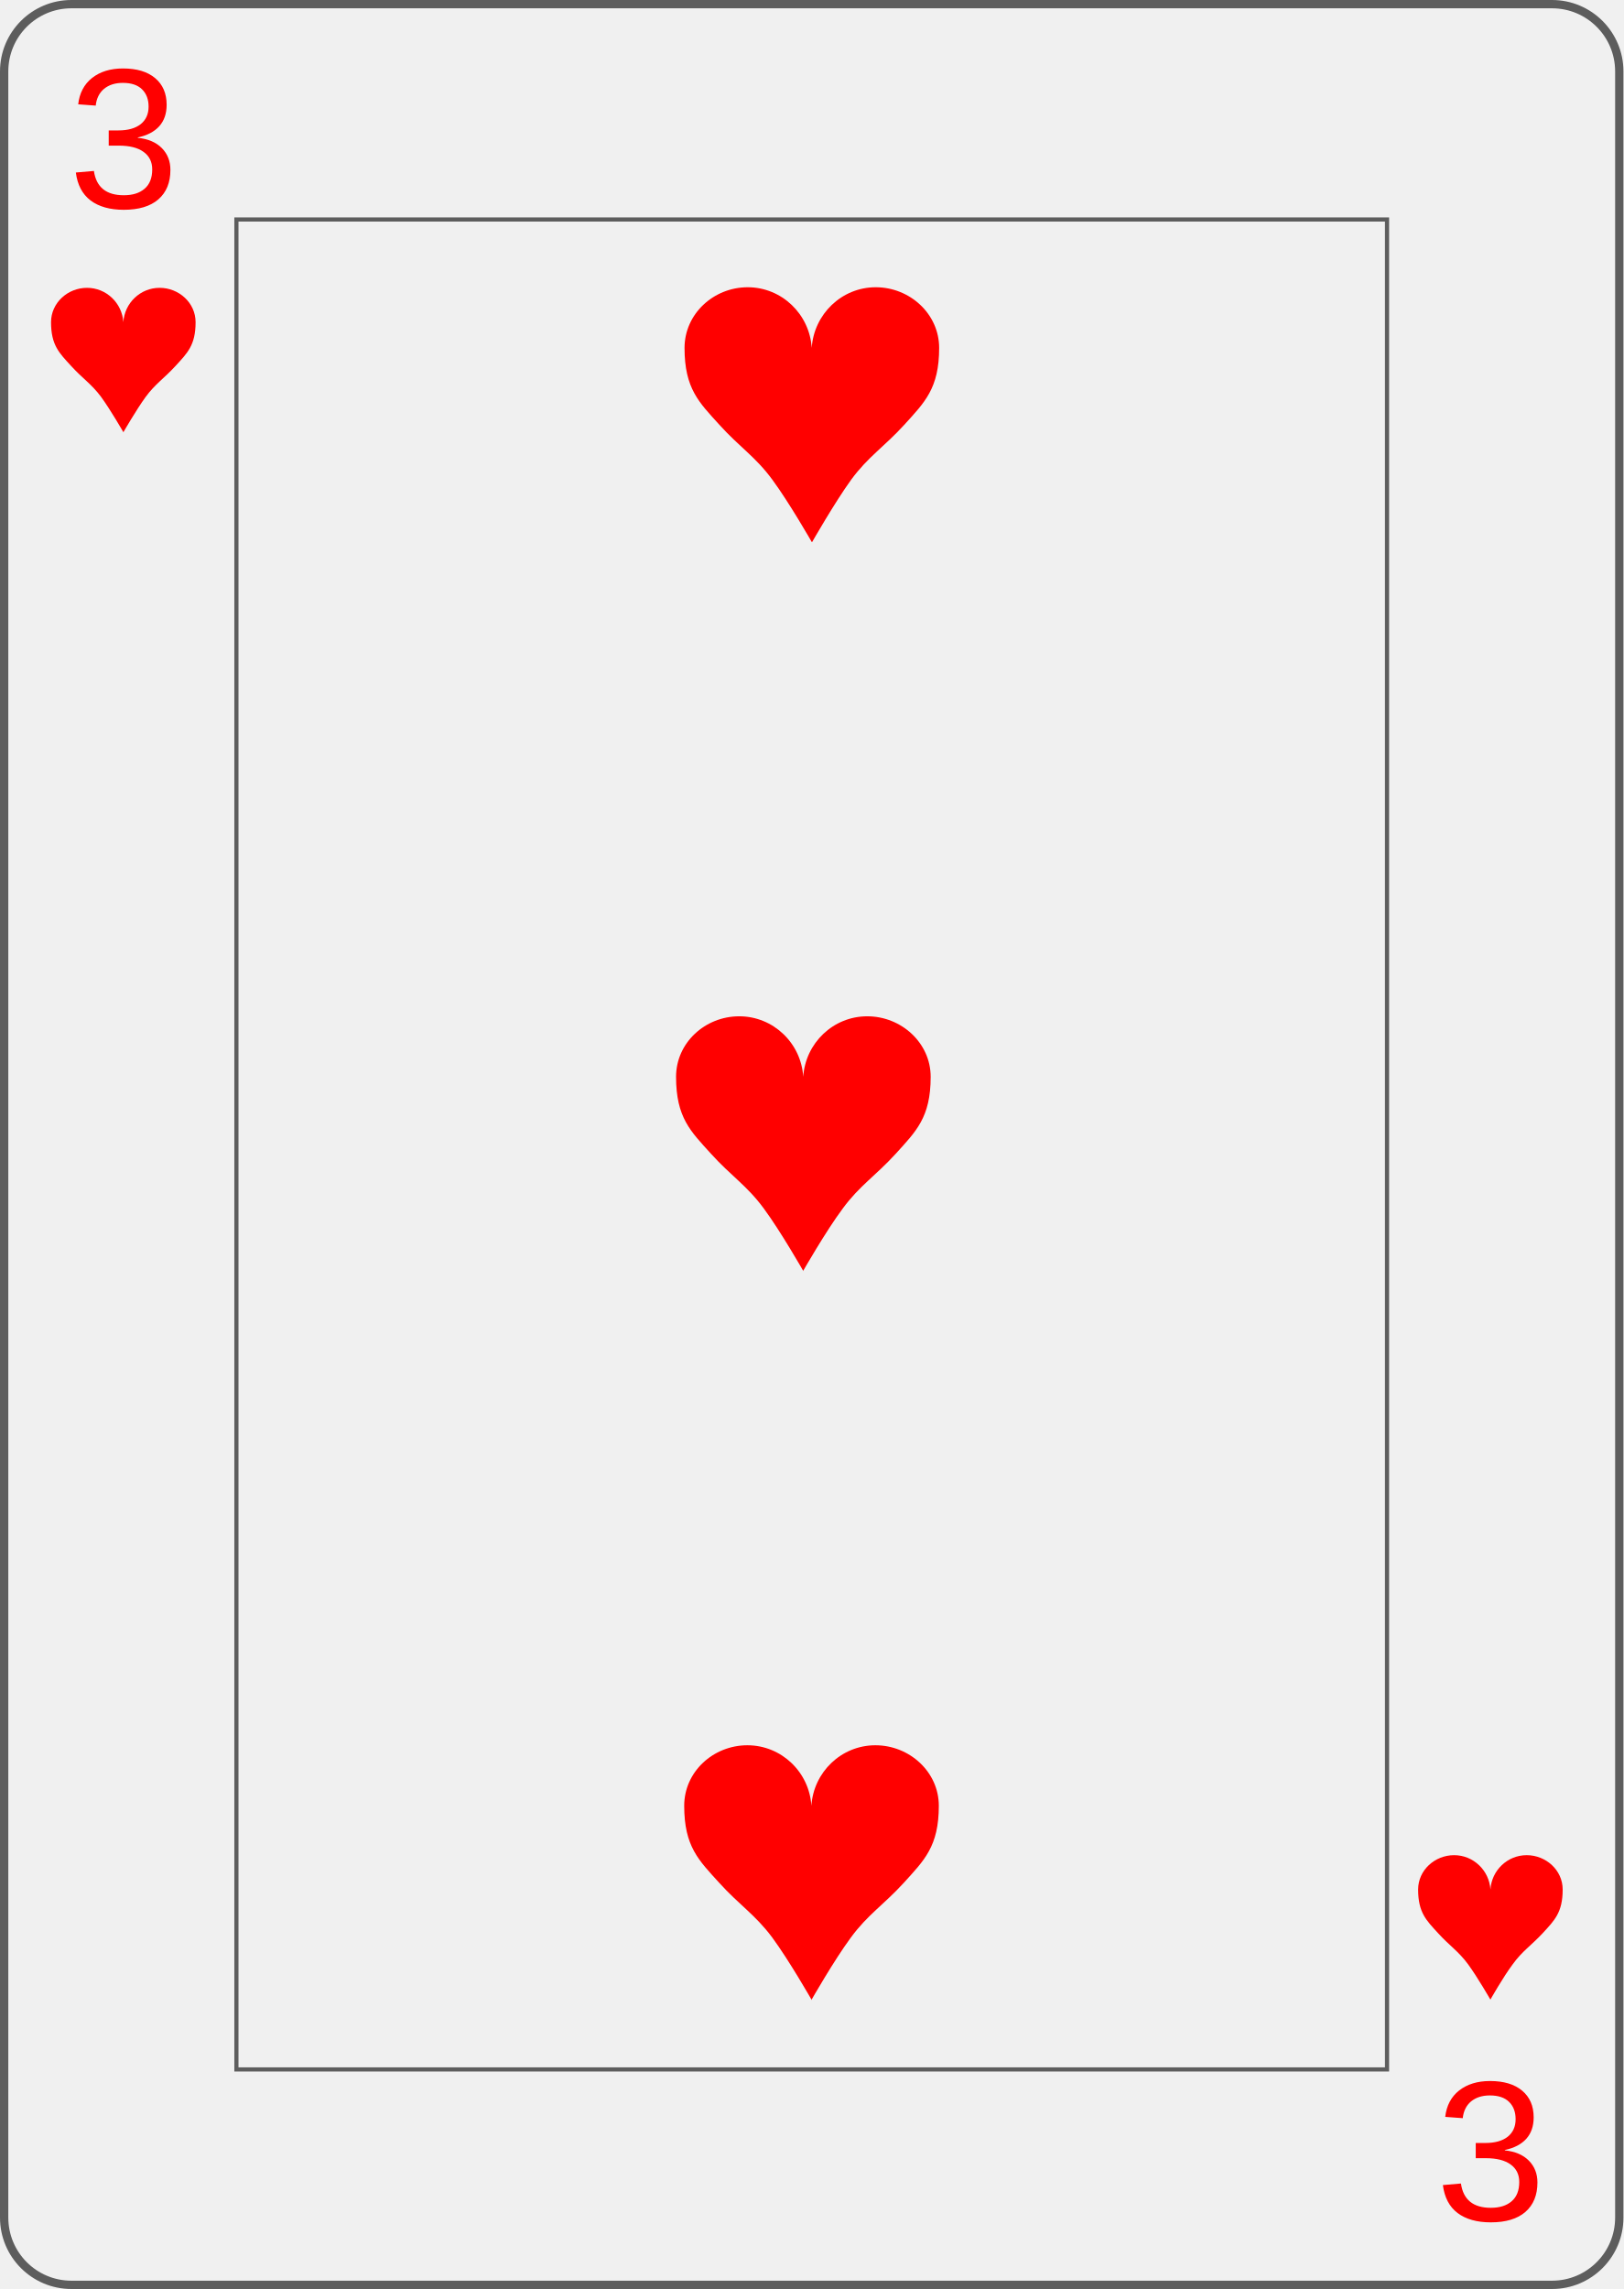
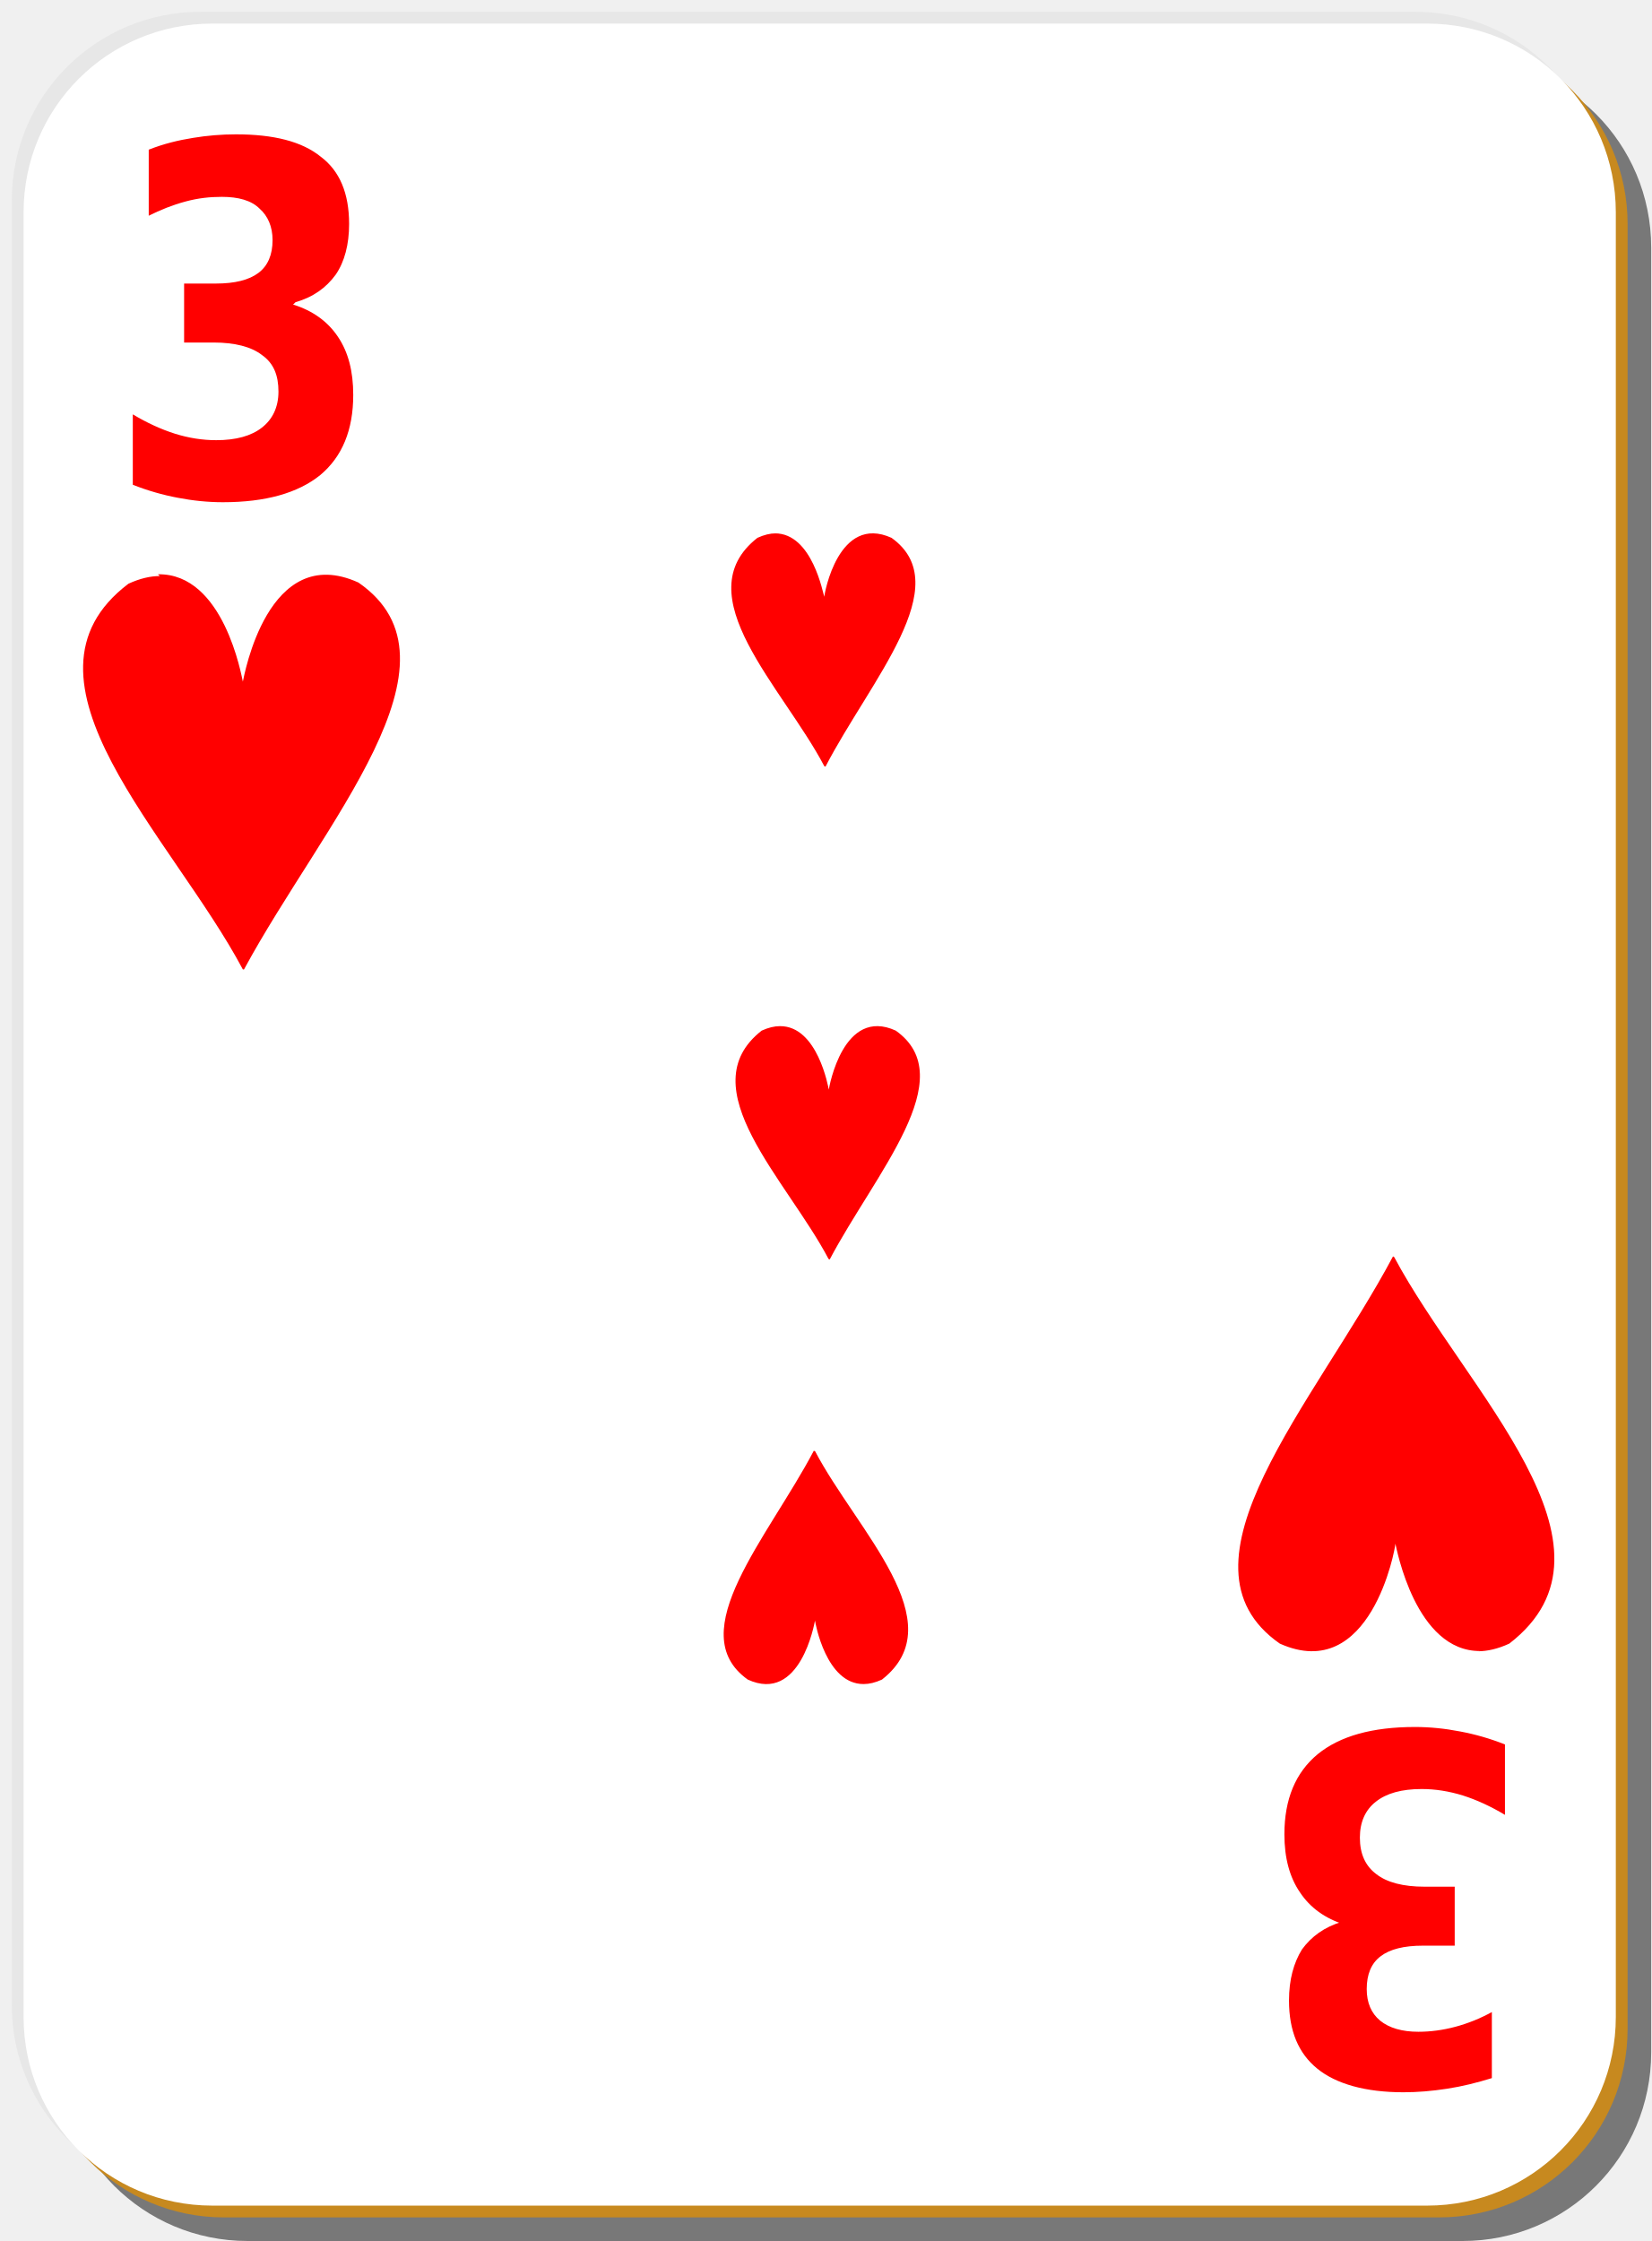
- <svg xmlns="http://www.w3.org/2000/svg" width="195.3" height="275.32" viewBox="0 0 195.3 275.32" version="1">
-   <g>
-     <g fill="none" stroke="#000" transform="translate(-276.37 -312.7)">
-       <rect width="194.3" height="274.32" x="276.87" y="313.2" ry="8.09" rx="8.09" opacity=".61" />
-       <rect width="138.42" height="222.51" x="304.81" y="339.1" stroke-width=".5" ry="0" rx="0" opacity=".61" />
-     </g>
-     <text x="226.4" y="324.86" fill="red" style="line-height:125%" font-size="24" font-family="Arial" transform="translate(-218.195 -299.86)">
-       <tspan x="226.4" y="324.86" style="line-height:125%">3</tspan>
-     </text>
-     <text x="390.85" y="566.93" fill="red" style="line-height:125%" font-size="24" font-family="Arial" transform="translate(-218.195 -299.86)">
-       <tspan x="390.85" y="566.93" style="line-height:125%">3</tspan>
-     </text>
-     <g fill="red">
-       <path d="M14.84 51.98s-1.55-2.7-2.7-4.27C11 46.18 9.9 45.5 8.54 44c-1.4-1.53-2.4-2.47-2.4-5.25 0-2.32 2-4.13 4.33-4.13 2.32 0 4.22 1.83 4.37 4.13.14-2.3 2.04-4.13 4.36-4.13 2.32 0 4.33 1.8 4.33 4.13 0 2.78-1 3.72-2.4 5.25-1.37 1.5-2.45 2.17-3.6 3.73-1.15 1.58-2.7 4.28-2.7 4.28z" />
-     </g>
-     <g fill="red">
-       <path d="M179.3 240.52s-1.55-2.7-2.7-4.27c-1.15-1.56-2.23-2.22-3.6-3.73-1.4-1.53-2.4-2.47-2.4-5.25 0-2.32 2-4.13 4.33-4.13 2.32 0 4.22 1.83 4.37 4.13.14-2.3 2.04-4.13 4.36-4.13 2.32 0 4.33 1.8 4.33 4.13 0 2.78-1 3.72-2.4 5.25-1.4 1.5-2.48 2.17-3.6 3.73-1.18 1.57-2.7 4.27-2.7 4.27z" />
-     </g>
-     <g fill="red">
-       <path d="M96.64 152.88s-2.72-4.77-4.76-7.53c-2.03-2.76-3.93-3.9-6.35-6.58-2.45-2.7-4.2-4.35-4.2-9.25 0-4.1 3.5-7.28 7.6-7.28s7.45 3.23 7.7 7.28c.26-4.05 3.6-7.28 7.7-7.28s7.63 3.2 7.63 7.28c0 4.9-1.77 6.56-4.2 9.25-2.44 2.67-4.34 3.82-6.37 6.58-2.06 2.76-4.78 7.53-4.78 7.53z" />
-     </g>
-     <g fill="red">
-       <path d="M97.65 240.56s-2.72-4.77-4.76-7.53c-2.06-2.76-3.96-3.9-6.38-6.58-2.45-2.7-4.2-4.35-4.2-9.25 0-4.1 3.5-7.28 7.6-7.28s7.45 3.23 7.7 7.28c.26-4.05 3.6-7.28 7.7-7.28s7.63 3.2 7.63 7.28c0 4.9-1.77 6.56-4.2 9.25-2.44 2.67-4.34 3.82-6.37 6.58-2.04 2.76-4.76 7.53-4.76 7.53z" />
-     </g>
-     <path fill="red" d="M97.66 65.2s-2.72-4.76-4.76-7.52c-2.03-2.76-3.93-3.9-6.35-6.58-2.45-2.7-4.2-4.35-4.2-9.25 0-4.1 3.5-7.3 7.6-7.3s7.45 3.25 7.7 7.3c.26-4.05 3.6-7.3 7.7-7.3s7.63 3.2 7.63 7.3c0 4.9-1.77 6.56-4.2 9.25-2.44 2.67-4.34 3.82-6.37 6.58-2 2.76-4.72 7.53-4.72 7.53z" />
-   </g>
+ <svg xmlns="http://www.w3.org/2000/svg" viewBox="0 0 140 190" version="1">
+   <path fill-opacity=".5" d="M21 5h103c8.86 0 16 7.14 16 16v153c0 8.86-7.14 16-16 16H21c-8.86 0-16-7.14-16-16V21c0-8.86 7.14-16 16-16z" />
+   <path fill="#e7e7e7" d="M17 1h103c8.86 0 16 7.14 16 16v153c0 8.86-7.14 16-16 16H17c-8.86 0-16-7.14-16-16V17C1 8.14 8.14 1 17 1z" />
+   <path fill="#c7891f" d="M19 3h103c8.86 0 16 7.14 16 16v153c0 8.86-7.14 16-16 16H19c-8.86 0-16-7.14-16-16V19c0-8.86 7.14-16 16-16z" />
+   <path fill="#fff" d="M18 2h103c8.86 0 16 7.14 16 16v153c0 8.86-7.14 16-16 16H18c-8.86 0-16-7.14-16-16V18C2 9.14 9.14 2 18 2z" />
+   <path fill="red" d="M24.85 25.82c1.67.52 2.94 1.44 3.8 2.73.88 1.3 1.3 2.93 1.3 4.93 0 2.97-.93 5.24-2.8 6.8-1.9 1.53-4.64 2.3-8.25 2.3-1.27 0-2.55-.13-3.84-.38-1.27-.24-2.53-.6-3.8-1.1v-5.97c1.2.72 2.4 1.27 3.57 1.64 1.18.37 2.35.55 3.5.55 1.68 0 2.98-.36 3.88-1.07.9-.7 1.4-1.73 1.4-3.05 0-1.37-.4-2.4-1.4-3.1-.9-.7-2.3-1.06-4.1-1.06h-2.5v-5h2.7c1.6 0 2.8-.3 3.6-.9.8-.6 1.2-1.54 1.2-2.78 0-1.15-.4-2.05-1.1-2.67-.7-.7-1.8-1-3.2-1-1 0-2 .1-3.1.4s-2.1.7-3.1 1.2v-5.6c1.27-.5 2.5-.8 3.76-1 1.2-.2 2.43-.3 3.63-.3 3.2 0 5.6.6 7.2 1.9 1.6 1.2 2.4 3.1 2.4 5.7 0 1.72-.38 3.2-1.14 4.3-.8 1.1-1.9 1.9-3.4 2.33" />
+   <path fill="red" fill-rule="evenodd" d="M13.55 48.84c-.8 0-1.68.2-2.66.65-10.7 8.1 3.7 21.4 9.7 32.7h.1c6.7-12.4 19.4-26.1 9.7-32.8-7.7-3.5-9.7 8-9.8 8.4-.1-.4-1.6-9.2-7.2-9.1z" />
+   <path fill="red" d="M114.02 163.18c-1.67-.52-2.94-1.44-3.8-2.74-.88-1.28-1.32-2.92-1.32-4.92 0-2.97.94-5.24 2.83-6.8 1.88-1.53 4.62-2.3 8.24-2.3 1.27 0 2.55.13 3.83.38 1.28.24 2.54.6 3.8 1.1v5.97c-1.2-.72-2.4-1.27-3.56-1.64-1.2-.37-2.35-.55-3.5-.55-1.7 0-2.98.36-3.88 1.07-.9.7-1.36 1.73-1.36 3.05 0 1.37.46 2.4 1.4 3.1.9.7 2.27 1.06 4.08 1.06h2.56v5h-2.7c-1.6 0-2.8.3-3.58.9-.8.6-1.18 1.54-1.18 2.78 0 1.15.38 2.05 1.14 2.68.77.62 1.85.94 3.24.94 1.03 0 2.08-.14 3.13-.42s2.1-.7 3.1-1.25v5.6c-1.3.4-2.5.7-3.8.9-1.3.2-2.5.3-3.7.3-3.2 0-5.7-.7-7.3-2s-2.4-3.2-2.4-5.78c0-1.77.4-3.2 1.1-4.33.8-1.1 1.9-1.9 3.4-2.35" />
+   <path fill="red" fill-rule="evenodd" d="M125.3 140c.8 0 1.7-.2 2.67-.65 10.64-8.2-3.7-21.42-9.76-32.77l-.1-.06c-6.6 12.4-19.3 26.06-9.6 32.83 7.7 3.46 9.8-8.06 9.8-8.47.1.36 1.7 9.15 7.2 9.1zM65.77 45.22c-.47 0-.98.12-1.55.38-6.18 4.84 2.15 12.66 5.67 19.36l.1.04c3.8-7.33 11.2-15.4 5.6-19.4-4.5-2.04-5.7 4.76-5.7 5-.1-.2-1-5.4-4.2-5.38zM66.13 87c-.47 0-.98.12-1.55.38-6.18 4.84 2.15 12.66 5.67 19.36l.1.04c3.87-7.33 11.23-15.4 5.6-19.4-4.45-2.04-5.64 4.76-5.68 5-.04-.2-.95-5.4-4.14-5.38zm7.1 55.78c.47 0 .98-.12 1.55-.38 6.18-4.84-2.15-12.65-5.67-19.36L69 123c-3.86 7.34-11.22 15.4-5.6 19.4 4.46 2.05 5.65-4.76 5.7-5 .03.2.94 5.4 4.13 5.38z" />
</svg>
